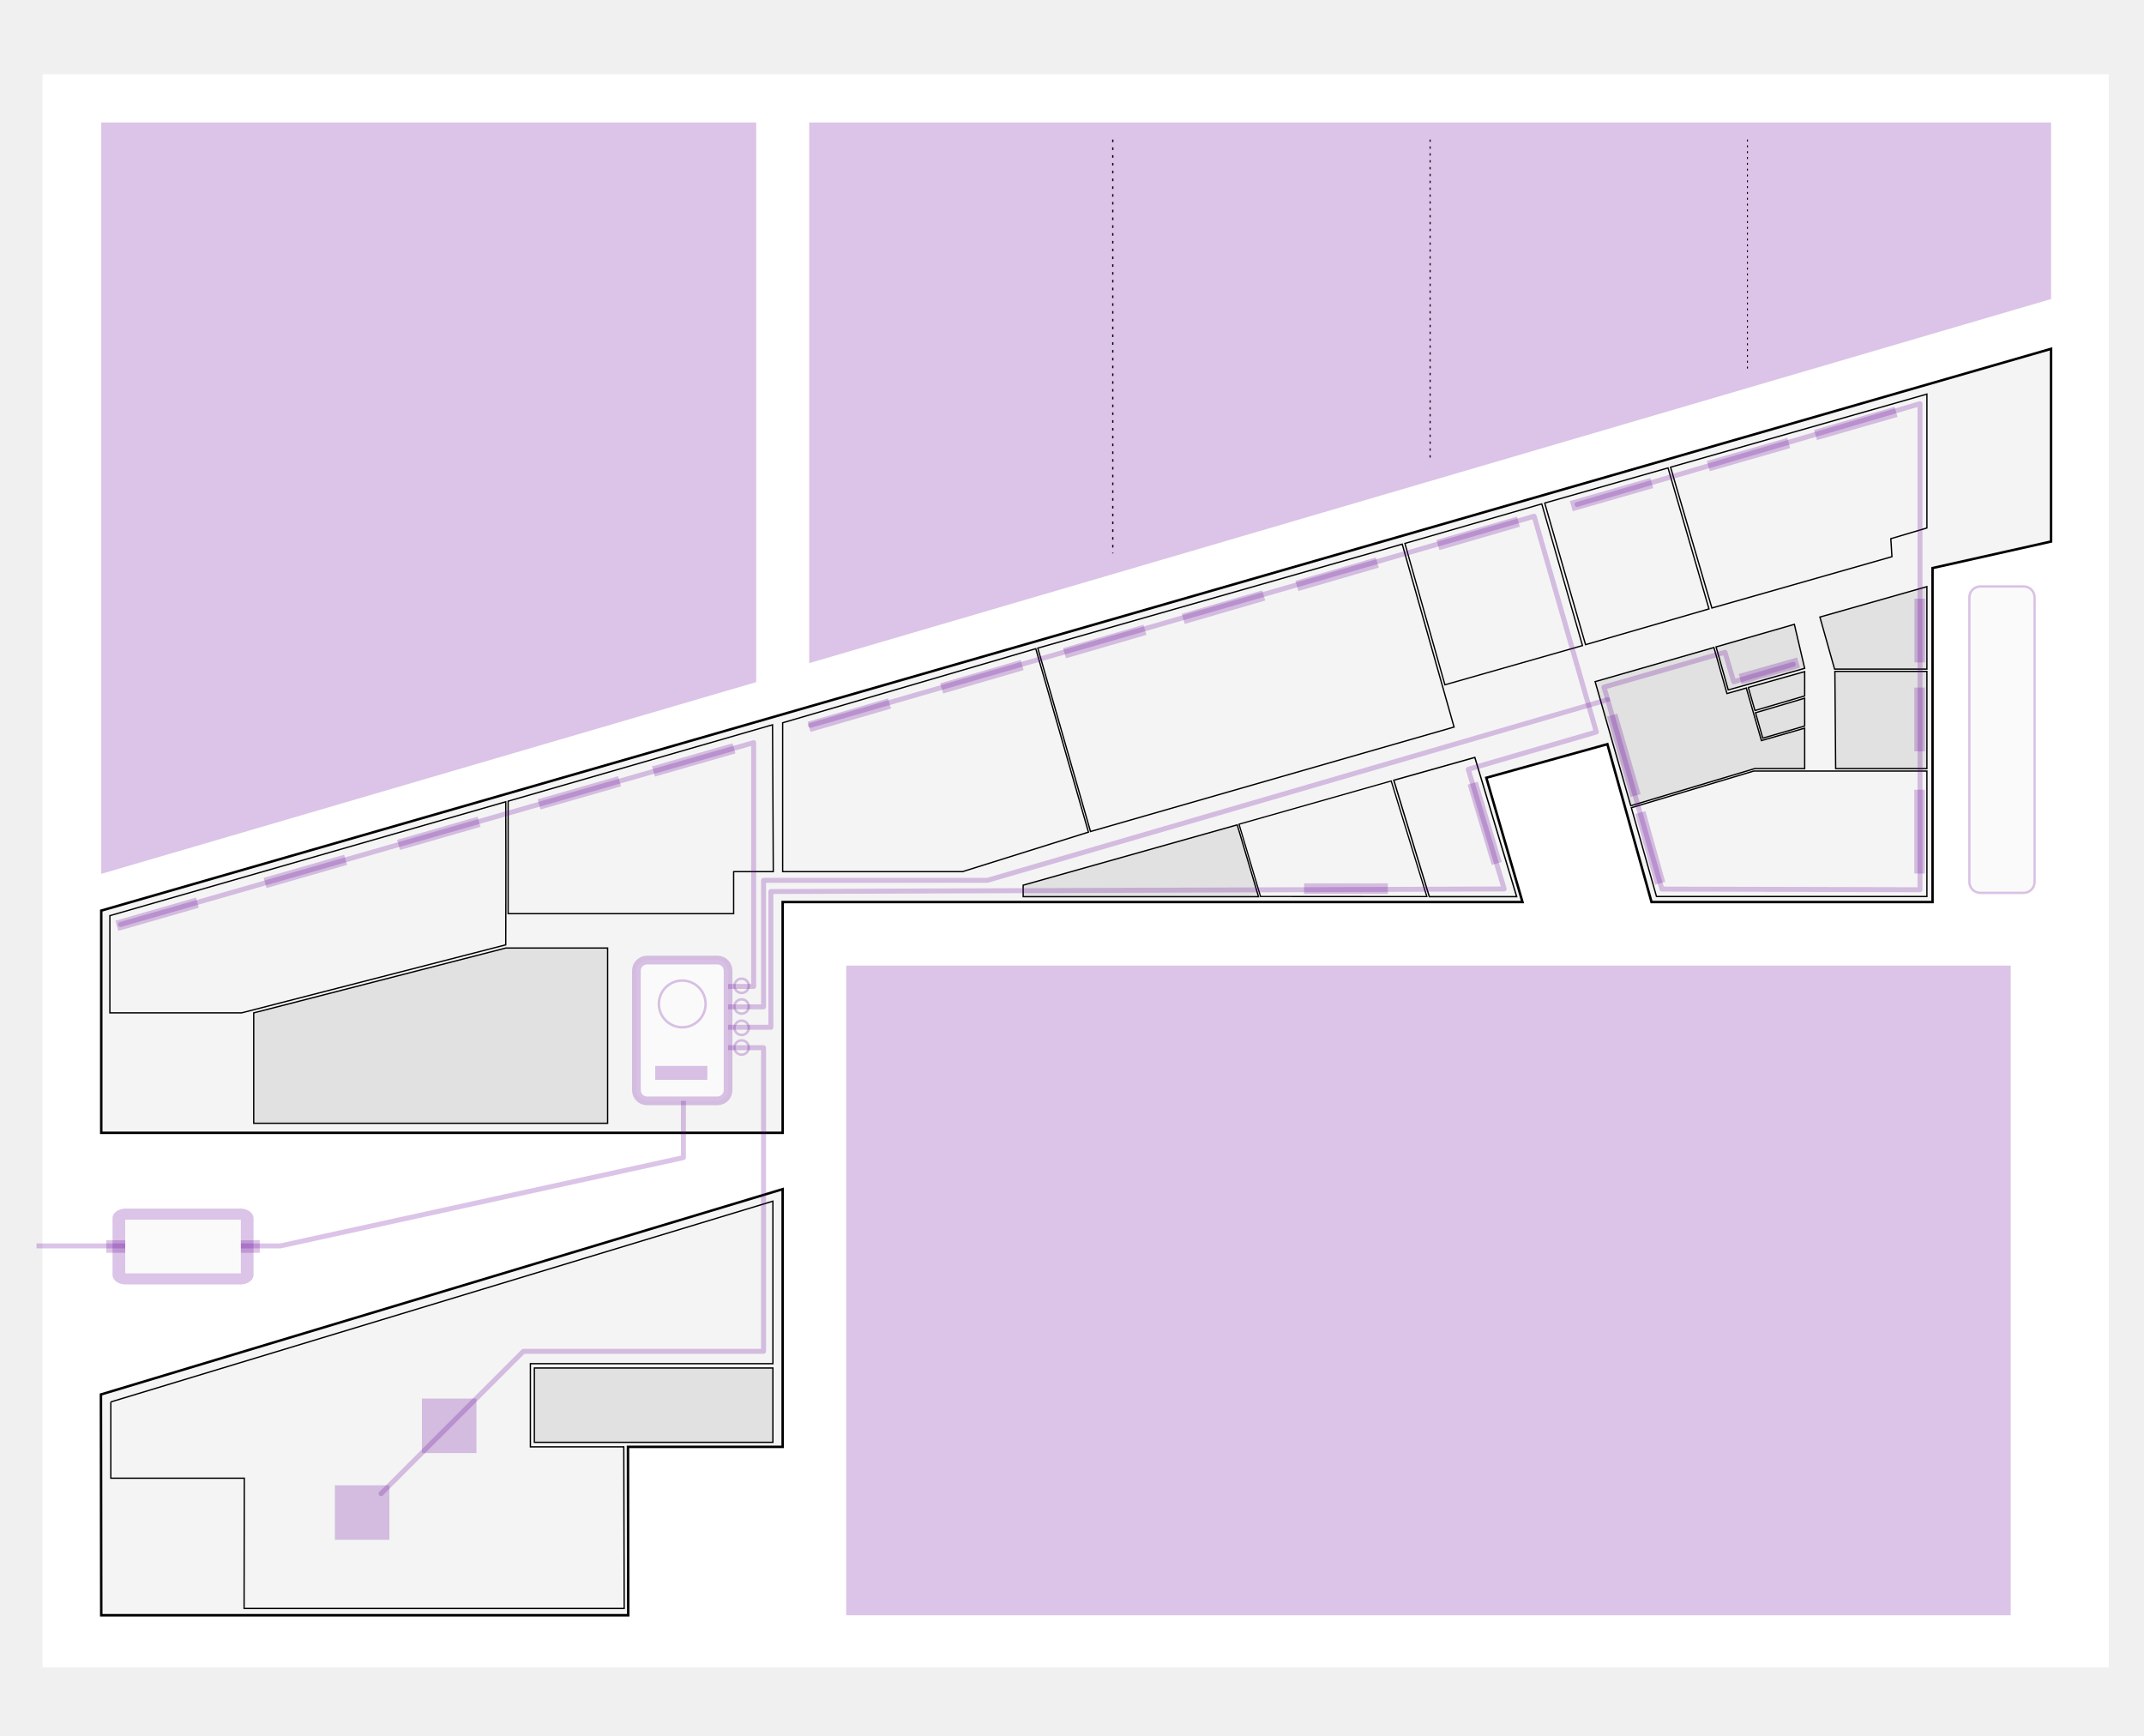
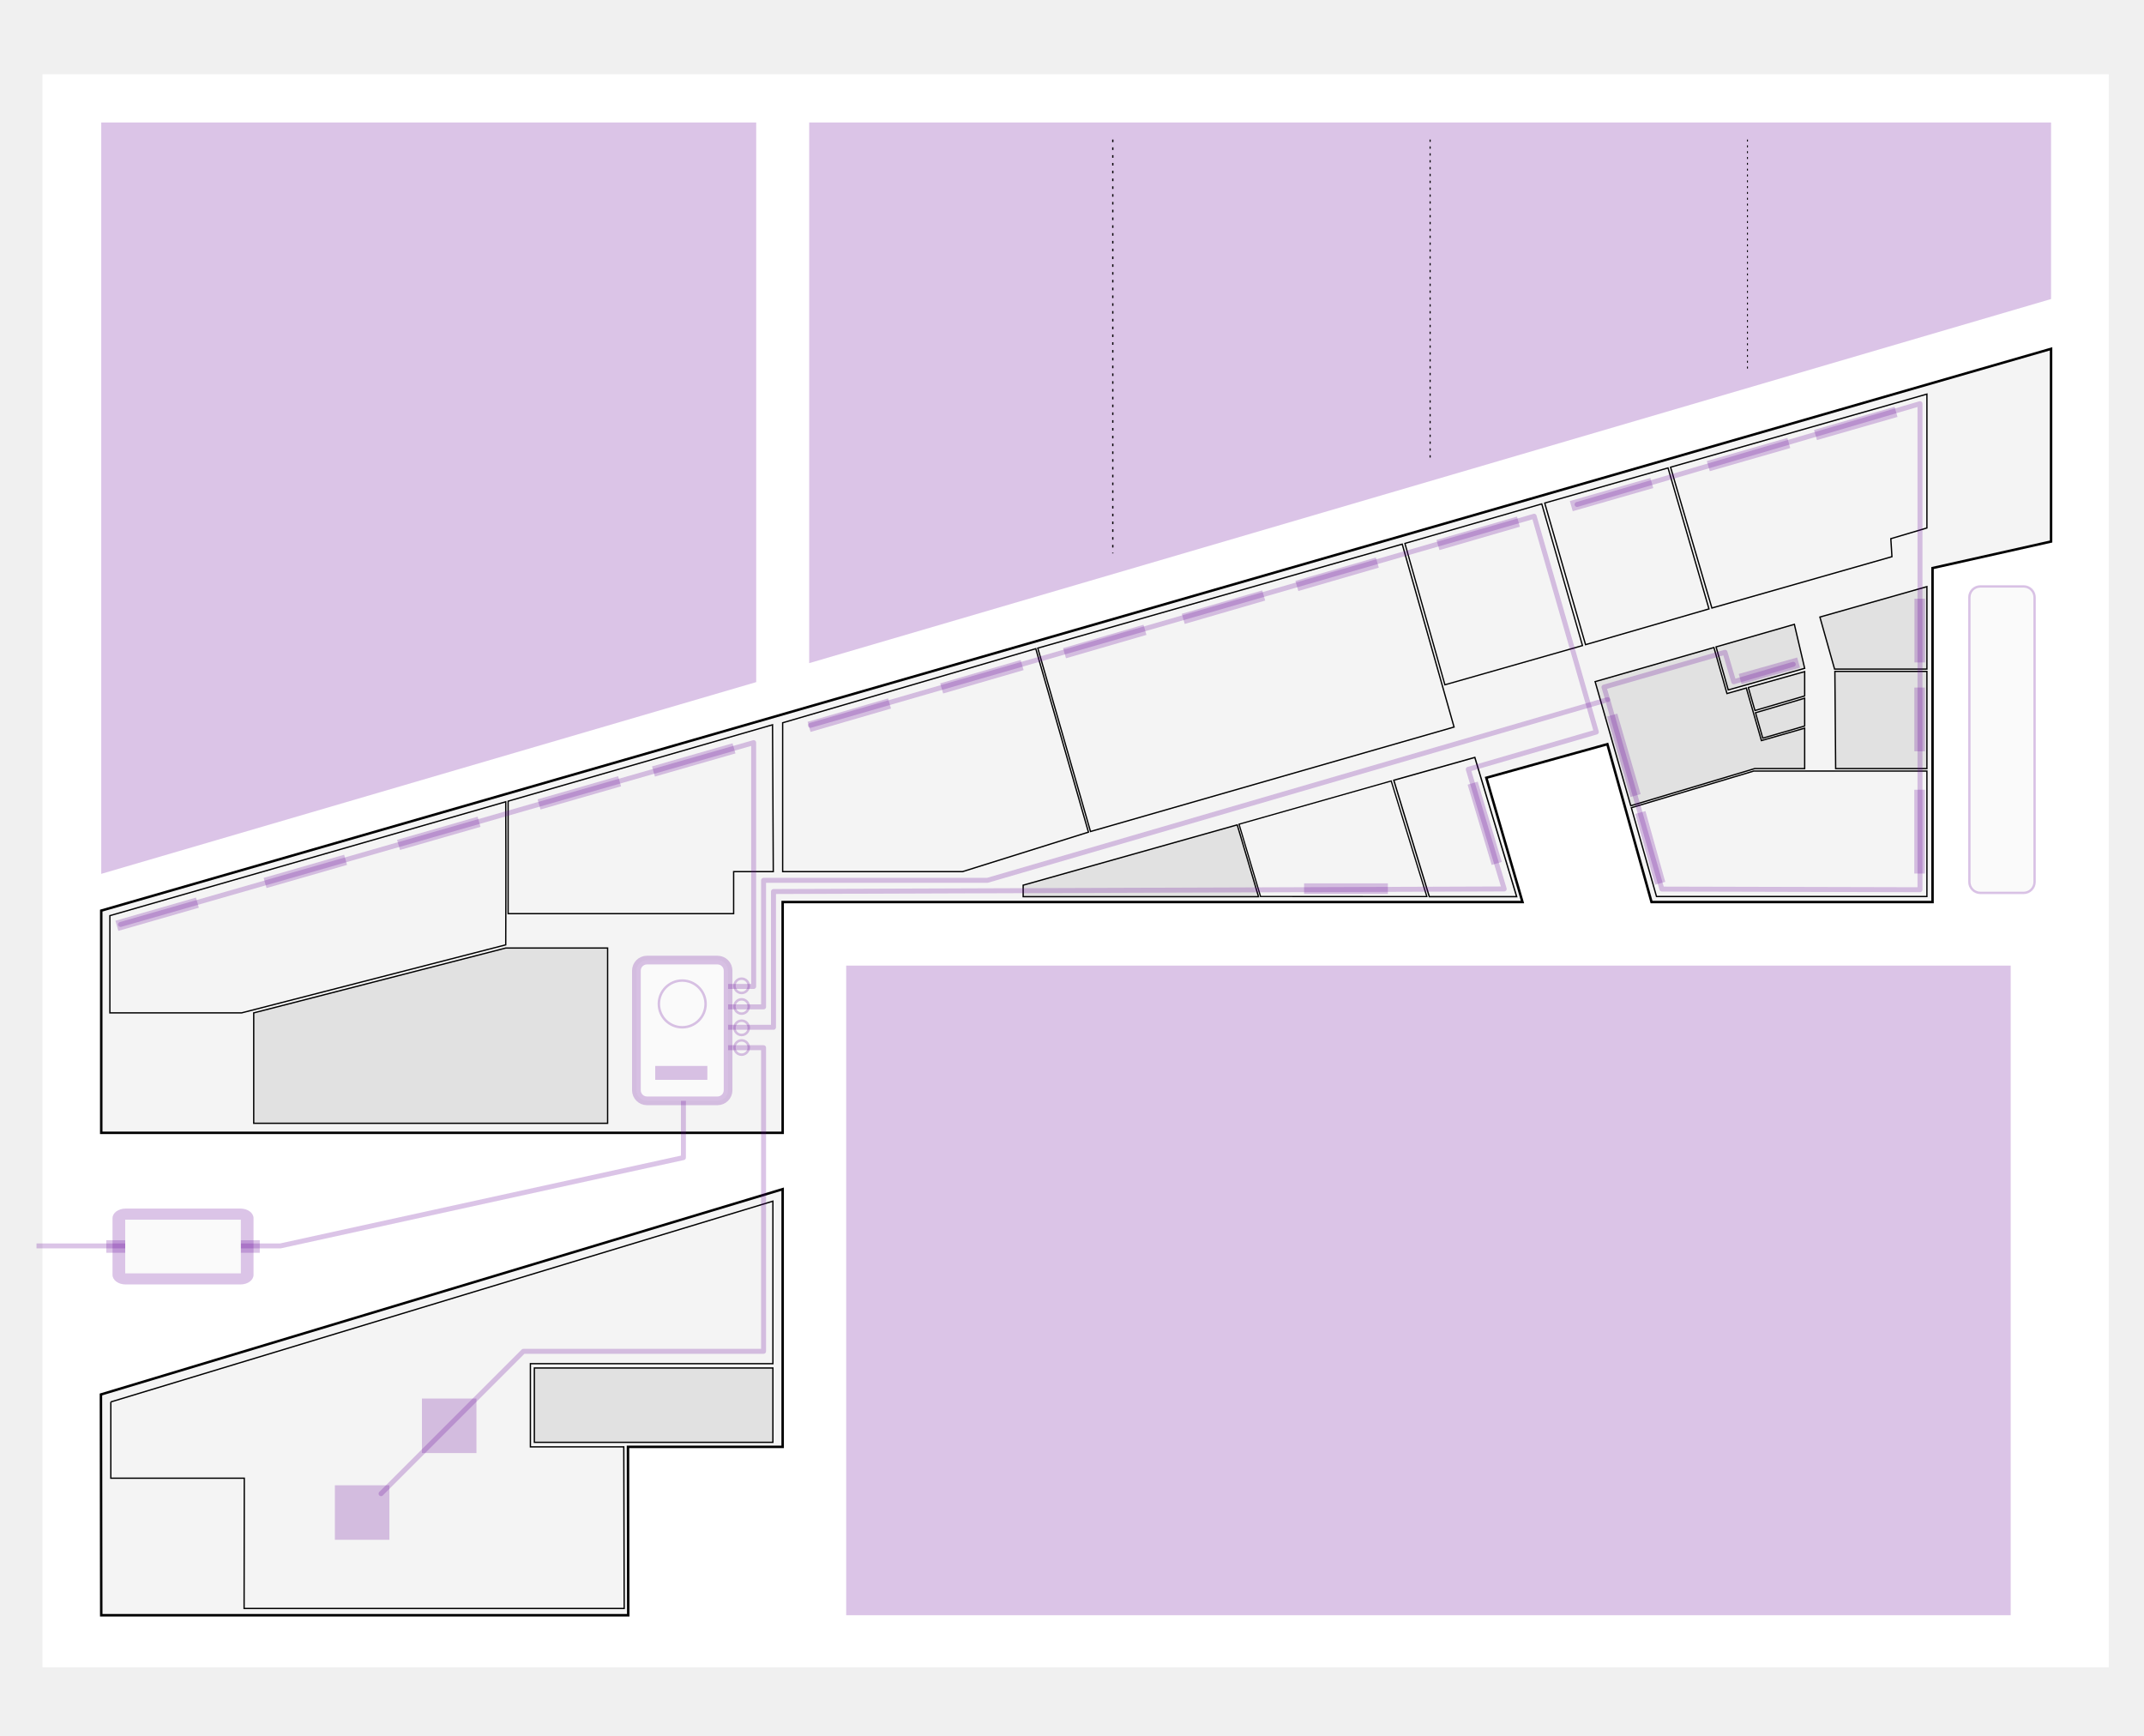
<svg xmlns="http://www.w3.org/2000/svg" width="432.435mm" height="350mm" viewBox="0 0 432.435 350" version="1.1" id="svg5">
  <defs id="defs2" />
  <g id="drawing" transform="translate(87.61958,-48.61679)" style="display:inline">
    <rect style="display:inline;opacity:1;fill:#ffffff;fill-opacity:1;stroke:none;stroke-width:0.47;stroke-linecap:butt;stroke-linejoin:round;stroke-miterlimit:4;stroke-dasharray:0.47, 3.759;stroke-dashoffset:0;stroke-opacity:1;stop-color:#000000" id="rect78717" width="416.761" height="321.272" x="-79.049" y="63.589" />
    <rect style="opacity:1;fill:#fafafa;fill-opacity:1;stroke:#660099;stroke-width:0.477;stroke-linecap:round;stroke-linejoin:round;stroke-miterlimit:4;stroke-dasharray:none;stroke-opacity:0.231;stop-color:#000000" id="rect4922" width="13.162" height="61.81" x="309.59" y="166.878" ry="2.213" />
    <path style="fill:#000000;fill-opacity:0.045;stroke:#000000;stroke-width:0.5;stroke-linecap:butt;stroke-linejoin:miter;stroke-miterlimit:4;stroke-dasharray:none;stroke-opacity:1" d="m -67.199,232.262 -2.6e-4,44.81 h 137.438 l 2.6e-4,-46.537 149.22,1.2e-4 -7.295,-25.065 24.417,-6.778 8.905,31.842 h 56.677 v -67.358 l 23.907,-5.349 v -38.862 z" id="envelope_emelet" />
    <path style="fill:#000000;fill-opacity:0.045;stroke:#000000;stroke-width:0.5;stroke-linecap:butt;stroke-linejoin:miter;stroke-miterlimit:4;stroke-dasharray:none;stroke-opacity:1" d="M -67.263,329.841 70.239,288.436 v 51.967 H 39.042 l 0.051,33.958 -106.292,-4e-4 z" id="envelope_foldszint" />
    <path style="fill:#660099;fill-opacity:0.231;stroke:none;stroke-width:0.265px;stroke-linecap:butt;stroke-linejoin:miter;stroke-opacity:1" d="M 75.588,182.353 V 73.313 l 250.482,-2.96e-4 v 35.611 z" id="path91226" class="clickthrough" />
    <path style="fill:#660099;fill-opacity:0.231;stroke:none;stroke-width:0.265px;stroke-linecap:butt;stroke-linejoin:miter;stroke-opacity:1" d="M 64.905,73.313 H -67.199 V 224.848 L 64.905,186.179 Z" id="path92253" class="clickthrough" />
    <rect style="display:inline;opacity:0;fill:#660099;fill-opacity:0.231;stroke:none;stroke-width:1.314;stroke-linecap:butt;stroke-linejoin:round;stroke-miterlimit:4;stroke-dasharray:none;stroke-dashoffset:0;stroke-opacity:0.231;stop-color:#000000" id="rect93623-7" width="58.473" height="31.883" x="267.598" y="73.312" />
    <rect style="display:inline;opacity:0;fill:#660099;fill-opacity:0.231;stroke:none;stroke-width:1.652;stroke-linecap:butt;stroke-linejoin:round;stroke-miterlimit:4;stroke-dasharray:none;stroke-dashoffset:0;stroke-opacity:0.231;stop-color:#000000" id="rect93623-9" width="58.473" height="50.375" x="203.594" y="73.313" />
    <rect style="display:inline;opacity:0;fill:#660099;fill-opacity:0.231;stroke:none;stroke-width:1.933;stroke-linecap:butt;stroke-linejoin:round;stroke-miterlimit:4;stroke-dasharray:none;stroke-dashoffset:0;stroke-opacity:0.231;stop-color:#000000" id="rect93623-6" width="58.473" height="68.96" x="139.591" y="73.313" />
    <rect style="opacity:0;fill:#660099;fill-opacity:0.231;stroke:none;stroke-width:2.178;stroke-linecap:butt;stroke-linejoin:round;stroke-miterlimit:4;stroke-dasharray:none;stroke-dashoffset:0;stroke-opacity:0.231;stop-color:#000000" id="rect93623" width="58.473" height="87.577" x="75.588" y="73.313" />
    <g id="g2723">
      <path style="display:inline;fill:none;stroke:#000000;stroke-width:0.262;stroke-linecap:butt;stroke-linejoin:miter;stroke-miterlimit:4;stroke-dasharray:0.524, 1.048;stroke-dashoffset:0;stroke-opacity:1" d="M 136.826,76.762 V 160.214" id="path942" />
      <path style="display:inline;fill:none;stroke:#000000;stroke-width:0.231;stroke-linecap:butt;stroke-linejoin:miter;stroke-miterlimit:4;stroke-dasharray:0.461, 0.923;stroke-dashoffset:0;stroke-opacity:1" d="M 200.829,76.762 V 141.429" id="path942-6" />
      <path style="display:inline;fill:none;stroke:#000000;stroke-width:0.196;stroke-linecap:butt;stroke-linejoin:miter;stroke-miterlimit:4;stroke-dasharray:0.391, 0.783;stroke-dashoffset:0;stroke-opacity:1" d="M 264.832,76.762 V 123.305" id="path942-6-3" />
    </g>
    <path style="display:inline;fill:#660099;fill-opacity:0.231;stroke:none;stroke-width:0.256;stroke-linecap:butt;stroke-linejoin:miter;stroke-miterlimit:4;stroke-dasharray:0.256, 3.074;stroke-dashoffset:0;stroke-opacity:1" d="M 317.927,243.35 H 83.054 v 131.012 H 317.927 Z" id="graph" />
    <rect style="display:inline;fill:#660099;fill-opacity:0.231;stroke:none;stroke-width:0.081;stroke-linecap:butt;stroke-linejoin:round;stroke-miterlimit:4;stroke-dasharray:none;stroke-dashoffset:0;stroke-opacity:1;stop-color:#000000" id="rect41701-4" width="30.954" height="2.526" x="-66.18" y="298.739" rx="0" ry="0" />
    <path style="fill:none;stroke:#660099;stroke-width:1;stroke-linecap:butt;stroke-linejoin:round;stroke-miterlimit:4;stroke-dasharray:none;stroke-opacity:0.231" d="m 50.221,268.504 v 13.569 l -81.292,17.807 h -49.188" id="path43866" />
    <rect style="display:inline;fill:#660099;fill-opacity:0.231;stroke:none;stroke-width:0.125;stroke-linecap:round;stroke-linejoin:round;stroke-miterlimit:4;stroke-dasharray:none;stroke-dashoffset:0;stroke-opacity:1;stop-color:#000000" id="rect14422-5" width="28.44" height="15.302" x="-64.923" y="292.351" rx="2.626" ry="1.935" />
    <rect style="display:inline;opacity:1;fill:#fafafa;fill-opacity:1;stroke:none;stroke-width:0.145;stroke-linecap:butt;stroke-linejoin:round;stroke-miterlimit:4;stroke-dasharray:none;stroke-dashoffset:0;stroke-opacity:1;stop-color:#000000" id="rect41701" width="23.323" height="10.824" x="-62.365" y="294.59" rx="0" ry="0" />
    <path style="fill:none;stroke:#000000;stroke-width:0.265px;stroke-linecap:butt;stroke-linejoin:miter;stroke-opacity:1" d="m 195.203,158.354 -73.506,20.969 10.633,36.986 73.328,-21.07 z" id="OktopuszKeramia" />
    <path style="fill:#000000;fill-opacity:0.08;stroke:#000000;stroke-width:0.265px;stroke-linecap:butt;stroke-linejoin:miter;stroke-opacity:1" d="m 161.923,214.966 -43.176,12.166 v 2.313 h 47.469 z" id="haromszogRaktar" />
    <path style="fill:#000000;fill-opacity:0.08;stroke:#000000;stroke-width:0.265px;stroke-linecap:butt;stroke-linejoin:miter;stroke-opacity:1" d="m 241.296,211.112 -7.188,-25.028 23.962,-6.881 2.633,9.284 3.902,-1.121 3.046,10.607 8.724,-2.507 v 8.156 h -10.085 z" id="GEP" />
    <path style="fill:#000000;fill-opacity:0.08;stroke:#000000;stroke-width:0.265px;stroke-linecap:butt;stroke-linejoin:miter;stroke-opacity:1" d="m 279.446,173.059 21.583,-6.136 v 16.636 h -18.623 z" id="kistargyalo" />
    <path style="fill:#000000;fill-opacity:0.08;stroke:#000000;stroke-width:0.265px;stroke-linecap:butt;stroke-linejoin:miter;stroke-opacity:1" d="m 301.029,184.014 1e-5,19.61 H 282.623 l -0.156,-19.61 z" id="OktopuszSzitaKismuhely" />
    <path style="fill:#000000;fill-opacity:0.08;stroke:#000000;stroke-width:0.265px;stroke-linecap:butt;stroke-linejoin:miter;stroke-opacity:1" d="m 276.375,184.059 -11.368,3.199 1.336,4.652 10.032,-2.944 z" id="wc1" />
    <path style="fill:#000000;fill-opacity:0.08;stroke:#000000;stroke-width:0.265px;stroke-linecap:butt;stroke-linejoin:miter;stroke-opacity:1" d="m 276.375,189.428 v 5.607 l -8.453,2.447 -1.461,-5.125 z" id="wc2" />
    <path style="fill:#000000;fill-opacity:0.08;stroke:#000000;stroke-width:0.265px;stroke-linecap:butt;stroke-linejoin:miter;stroke-opacity:1" d="m 274.295,174.526 -15.794,4.552 2.461,8.679 15.413,-4.358 z" id="wc3" />
    <path style="display:inline;fill:#000000;fill-opacity:0.08;stroke:#000000;stroke-width:0.265;stroke-linecap:butt;stroke-linejoin:miter;stroke-miterlimit:4;stroke-dasharray:none;stroke-opacity:1" d="m 34.934,239.808 -20.548,-4e-5 -50.832,13.076 v 22.269 l 71.38,-3.8e-4 z" id="pult" />
    <path style="display:inline;fill:#000000;fill-opacity:0.08;stroke:#000000;stroke-width:0.265px;stroke-linecap:butt;stroke-linejoin:miter;stroke-opacity:1" d="m 68.271,324.5 v 14.989 h -48.113 v -14.989 z" id="lenti_wc" />
    <g id="g912">
      <path style="display:inline;fill:none;stroke:#000000;stroke-width:0.265px;stroke-linecap:butt;stroke-linejoin:miter;stroke-opacity:1" d="m 249.325,142.838 8.335,28.402 36.318,-10.36 -0.228,-3.626 7.28,-2.161 v -26.997 z" id="Gólyafészek" />
      <path style="display:inline;fill:none;stroke:#000000;stroke-width:0.265px;stroke-linecap:butt;stroke-linejoin:miter;stroke-opacity:1" d="m 241.416,211.511 24.682,-7.397 h 34.931 v 25.306 h -54.54 z" id="Oktopusz" />
      <path style="display:inline;fill:none;stroke:#000000;stroke-width:0.263px;stroke-linecap:butt;stroke-linejoin:miter;stroke-opacity:1" d="m 223.944,150.065 24.872,-7.081 8.259,28.432 -24.897,7.212 z" id="PK" />
      <path style="display:inline;fill:none;stroke:#000000;stroke-width:0.259px;stroke-linecap:butt;stroke-linejoin:miter;stroke-opacity:1" d="m 223.348,150.241 -27.604,7.966 8.067,28.512 27.748,-7.909 z" id="SZGK" />
      <path style="display:inline;fill:none;stroke:#000000;stroke-width:0.275px;stroke-linecap:butt;stroke-linejoin:miter;stroke-opacity:1" d="m 193.501,205.969 16.345,-4.603 8.439,28.079 h -17.62 z" id="Gólyairoda" />
      <path style="display:inline;fill:none;stroke:#000000;stroke-width:0.247px;stroke-linecap:butt;stroke-linejoin:miter;stroke-opacity:1" d="m 192.982,206.118 -30.694,8.717 4.339,14.581 33.543,0.012 z" id="Lahmacun" />
      <path style="fill:none;stroke:#000000;stroke-width:0.265px;stroke-linecap:butt;stroke-linejoin:miter;stroke-opacity:1" d="m 121.291,179.439 10.624,36.995 -25.401,7.966 H 70.239 v -30.02 z" id="Mérce" />
      <path style="fill:none;stroke:#000000;stroke-width:0.265px;stroke-linecap:butt;stroke-linejoin:miter;stroke-opacity:1" d="m 68.346,224.399 -0.149,-29.618 -53.33,15.41 v 22.688 h 45.486 l 4.94e-4,-8.48 z" id="kisterem" />
      <path style="fill:none;stroke:#000000;stroke-width:0.265px;stroke-linecap:butt;stroke-linejoin:miter;stroke-opacity:1" d="m 14.385,210.313 -79.843,22.964 v 19.607 h 26.56 l 53.283,-13.721 c 0,0 0.062,-14.952 -1.64e-4,-28.849 z" id="vendégtér" />
      <path style="fill:none;stroke:#000000;stroke-width:0.265px;stroke-linecap:butt;stroke-linejoin:miter;stroke-opacity:1" d="m -65.267,331.342 133.538,-40.484 v 32.772 h -48.913 v 16.774 h 18.837 l 0.083,32.587 h -76.665 l 0.04,-26.26 h -26.92 v -15.388" id="Trafóház" />
    </g>
    <g id="g33836" transform="translate(-4.233333,4.233333)" class="clickthrough">
      <rect style="opacity:1;fill:#660099;fill-opacity:0.231;stroke:none;stroke-width:0.215;stroke-linecap:butt;stroke-linejoin:round;stroke-miterlimit:4;stroke-dasharray:none;stroke-dashoffset:0;stroke-opacity:0.231;stop-color:#000000" id="rect33730" width="10.995" height="10.995" x="-15.842" y="343.921" />
      <rect style="display:inline;fill:#660099;fill-opacity:0.231;stroke:none;stroke-width:0.215;stroke-linecap:butt;stroke-linejoin:round;stroke-miterlimit:4;stroke-dasharray:none;stroke-dashoffset:0;stroke-opacity:0.231;stop-color:#000000" id="rect33730-9" width="10.995" height="10.995" x="1.713" y="326.428" />
    </g>
    <g id="g33423" class="clickthrough">
      <rect style="display:inline;fill:#660099;fill-opacity:0.231;stroke:none;stroke-width:0.215;stroke-linecap:butt;stroke-linejoin:round;stroke-miterlimit:4;stroke-dasharray:none;stroke-dashoffset:0;stroke-opacity:0.231;stop-color:#000000" id="rect31216-2-3-52" width="16.898" height="2.128" x="-13.937" y="207.4" ry="0" transform="rotate(-16.0342)" />
      <rect style="display:inline;fill:#660099;fill-opacity:0.231;stroke:none;stroke-width:0.215;stroke-linecap:butt;stroke-linejoin:round;stroke-miterlimit:4;stroke-dasharray:none;stroke-dashoffset:0;stroke-opacity:0.231;stop-color:#000000" id="rect31216-2-3-9" width="16.898" height="2.128" x="-37.952" y="207.406" ry="0" transform="rotate(-16.0342)" />
      <rect style="display:inline;fill:#660099;fill-opacity:0.231;stroke:none;stroke-width:0.215;stroke-linecap:butt;stroke-linejoin:round;stroke-miterlimit:4;stroke-dasharray:none;stroke-dashoffset:0;stroke-opacity:0.231;stop-color:#000000" id="rect31216-2-3-52-2" width="16.898" height="2.128" x="-67.448" y="207.428" ry="0" transform="rotate(-16.0342)" />
      <rect style="display:inline;fill:#660099;fill-opacity:0.231;stroke:none;stroke-width:0.215;stroke-linecap:butt;stroke-linejoin:round;stroke-miterlimit:4;stroke-dasharray:none;stroke-dashoffset:0;stroke-opacity:0.231;stop-color:#000000" id="rect31216-2-3-9-4" width="16.898" height="2.128" x="-95.438" y="207.37" ry="0" transform="rotate(-16.0342)" />
      <rect style="display:inline;fill:#660099;fill-opacity:0.231;stroke:none;stroke-width:0.215;stroke-linecap:butt;stroke-linejoin:round;stroke-miterlimit:4;stroke-dasharray:none;stroke-dashoffset:0;stroke-opacity:0.231;stop-color:#000000" id="rect31216-2-3-9-7" width="16.898" height="2.128" x="-126.548" y="207.414" ry="0" transform="rotate(-16.0342)" />
    </g>
    <g id="g33266" class="clickthrough" style="display:inline">
      <rect style="display:inline;fill:#660099;fill-opacity:0.231;stroke:none;stroke-width:0.202;stroke-linecap:butt;stroke-linejoin:round;stroke-miterlimit:4;stroke-dasharray:none;stroke-dashoffset:0;stroke-opacity:0.231;stop-color:#000000" id="rect31216-5" width="14.824" height="2.128" x="270.131" y="-178.086" ry="0" transform="rotate(74.37511)" />
      <rect style="display:inline;fill:#660099;fill-opacity:0.231;stroke:none;stroke-width:0.215;stroke-linecap:butt;stroke-linejoin:round;stroke-miterlimit:4;stroke-dasharray:none;stroke-dashoffset:0;stroke-opacity:0.231;stop-color:#000000" id="rect31216-2" width="16.898" height="2.128" x="207.881" y="-300.616" ry="0" transform="rotate(90)" />
      <rect style="display:inline;fill:#660099;fill-opacity:0.231;stroke:none;stroke-width:0.215;stroke-linecap:butt;stroke-linejoin:round;stroke-miterlimit:4;stroke-dasharray:none;stroke-dashoffset:0;stroke-opacity:0.231;stop-color:#000000" id="rect31216-2-3" width="16.898" height="2.128" x="230.066" y="206.916" ry="0" transform="rotate(-16.0342)" />
      <rect style="display:inline;fill:#660099;fill-opacity:0.231;stroke:none;stroke-width:0.215;stroke-linecap:butt;stroke-linejoin:round;stroke-miterlimit:4;stroke-dasharray:none;stroke-dashoffset:0;stroke-opacity:0.231;stop-color:#000000" id="rect31216-2-3-5" width="16.898" height="2.128" x="207.547" y="206.973" ry="0" transform="rotate(-16.0342)" />
      <rect style="display:inline;fill:#660099;fill-opacity:0.231;stroke:none;stroke-width:0.183;stroke-linecap:butt;stroke-linejoin:round;stroke-miterlimit:4;stroke-dasharray:none;stroke-dashoffset:0;stroke-opacity:0.231;stop-color:#000000" id="rect31216-2-3-5-6" width="12.244" height="2.128" x="203.242" y="248.944" ry="0" transform="matrix(0.9625472,-0.2711142,0.2709199,0.9626019,0,0)" />
      <rect style="display:inline;fill:#660099;fill-opacity:0.231;stroke:none;stroke-width:0.215;stroke-linecap:butt;stroke-linejoin:round;stroke-miterlimit:4;stroke-dasharray:none;stroke-dashoffset:0;stroke-opacity:0.231;stop-color:#000000" id="rect31216-2-3-6" width="16.898" height="2.128" x="178.761" y="207.098" ry="0" transform="rotate(-16.0342)" />
      <rect style="display:inline;fill:#660099;fill-opacity:0.231;stroke:none;stroke-width:0.215;stroke-linecap:butt;stroke-linejoin:round;stroke-miterlimit:4;stroke-dasharray:none;stroke-dashoffset:0;stroke-opacity:0.231;stop-color:#000000" id="rect31216-1-8-1" width="16.898" height="2.128" x="251.416" y="-175.436" ry="0" transform="rotate(73.80998)" />
      <rect style="display:inline;fill:#660099;fill-opacity:0.231;stroke:none;stroke-width:0.188;stroke-linecap:butt;stroke-linejoin:round;stroke-miterlimit:4;stroke-dasharray:none;stroke-dashoffset:0;stroke-opacity:0.231;stop-color:#000000" id="rect31216-2-1" width="12.853" height="2.128" x="169.357" y="-300.649" ry="0" transform="rotate(90)" />
      <rect style="display:inline;fill:#660099;fill-opacity:0.231;stroke:none;stroke-width:0.188;stroke-linecap:butt;stroke-linejoin:round;stroke-miterlimit:4;stroke-dasharray:none;stroke-dashoffset:0;stroke-opacity:0.231;stop-color:#000000" id="rect31216-2-1-2" width="12.853" height="2.128" x="187.281" y="-300.629" ry="0" transform="rotate(90)" />
    </g>
    <g id="g32196" class="clickthrough">
      <rect style="opacity:1;fill:#660099;fill-opacity:0.231;stroke:none;stroke-width:0.215;stroke-linecap:butt;stroke-linejoin:round;stroke-miterlimit:4;stroke-dasharray:none;stroke-dashoffset:0;stroke-opacity:0.231;stop-color:#000000" id="rect31216" width="16.898" height="2.128" x="175.411" y="226.764" ry="0" />
      <rect style="display:inline;fill:#660099;fill-opacity:0.231;stroke:none;stroke-width:0.215;stroke-linecap:butt;stroke-linejoin:round;stroke-miterlimit:4;stroke-dasharray:none;stroke-dashoffset:0;stroke-opacity:0.231;stop-color:#000000" id="rect31216-1" width="16.898" height="2.128" x="257.954" y="-142.417" ry="0" transform="rotate(73.32834)" />
      <rect style="display:inline;fill:#660099;fill-opacity:0.231;stroke:none;stroke-width:0.215;stroke-linecap:butt;stroke-linejoin:round;stroke-miterlimit:4;stroke-dasharray:none;stroke-dashoffset:0;stroke-opacity:0.231;stop-color:#000000" id="rect31216-1-8" width="16.898" height="2.128" x="150.182" y="207.619" ry="0" transform="rotate(-16.19002)" />
      <rect style="display:inline;fill:#660099;fill-opacity:0.231;stroke:none;stroke-width:0.215;stroke-linecap:butt;stroke-linejoin:round;stroke-miterlimit:4;stroke-dasharray:none;stroke-dashoffset:0;stroke-opacity:0.231;stop-color:#000000" id="rect31216-1-8-0" width="16.898" height="2.128" x="45.991" y="207.478" ry="0" transform="rotate(-16.19002)" />
      <rect style="display:inline;fill:#660099;fill-opacity:0.231;stroke:none;stroke-width:0.215;stroke-linecap:butt;stroke-linejoin:round;stroke-miterlimit:4;stroke-dasharray:none;stroke-dashoffset:0;stroke-opacity:0.231;stop-color:#000000" id="rect31216-1-8-05" width="16.898" height="2.128" x="18.144" y="207.467" ry="0" transform="rotate(-16.19002)" />
    </g>
    <g id="g900">
      <rect style="display:inline;fill:#660099;fill-opacity:0.231;stroke:none;stroke-width:0.215;stroke-linecap:butt;stroke-linejoin:round;stroke-miterlimit:4;stroke-dasharray:none;stroke-dashoffset:0;stroke-opacity:0.231;stop-color:#000000" id="rect31216-1-8-05-1" width="16.898" height="2.128" x="71.765" y="207.564" ry="0" transform="rotate(-16.19002)" />
      <rect style="display:inline;fill:#660099;fill-opacity:0.231;stroke:none;stroke-width:0.215;stroke-linecap:butt;stroke-linejoin:round;stroke-miterlimit:4;stroke-dasharray:none;stroke-dashoffset:0;stroke-opacity:0.231;stop-color:#000000" id="rect31216-1-8-05-8" width="16.898" height="2.128" x="96.692" y="207.593" ry="0" transform="rotate(-16.19002)" />
      <rect style="display:inline;fill:#660099;fill-opacity:0.231;stroke:none;stroke-width:0.215;stroke-linecap:butt;stroke-linejoin:round;stroke-miterlimit:4;stroke-dasharray:none;stroke-dashoffset:0;stroke-opacity:0.231;stop-color:#000000" id="rect31216-1-8-05-8-2" width="16.898" height="2.128" x="120.553" y="207.607" ry="0" transform="rotate(-16.19002)" />
    </g>
    <path style="fill:none;stroke:#660099;stroke-width:1;stroke-linecap:round;stroke-linejoin:round;stroke-miterlimit:4;stroke-dasharray:none;stroke-opacity:0.231" d="m 46.68,259.908 19.71,-4.1e-4 v 8.769 52.461 l -48.441,4.1e-4 -28.707,28.707" id="path7279" class="clickthrough" />
-     <path style="fill:none;stroke:#660099;stroke-width:1;stroke-linecap:round;stroke-linejoin:round;stroke-miterlimit:4;stroke-dasharray:none;stroke-opacity:0.231" d="m 47.185,255.792 20.676,-3.3e-4 1.87e-4,-27.381 147.911,-0.518 -7.251,-24.131 25.833,-7.518 -12.543,-43.514 -145.963,42.17" id="path6020" class="clickthrough" />
+     <path style="fill:none;stroke:#660099;stroke-width:1;stroke-linecap:round;stroke-linejoin:round;stroke-miterlimit:4;stroke-dasharray:none;stroke-opacity:0.231" d="m 47.185,255.792 21.205,-3.3e-4 1.87e-4,-27.381 147.382,-0.518 -7.251,-24.131 25.833,-7.518 -12.543,-43.514 -145.963,42.17" id="path6020" class="clickthrough" />
    <path style="fill:none;stroke:#660099;stroke-width:1;stroke-linecap:round;stroke-linejoin:round;stroke-miterlimit:4;stroke-dasharray:none;stroke-opacity:0.231" d="m 46.68,247.558 17.71,-7e-5 V 198.381 l -127.688,36.669" id="path6552" class="clickthrough" />
    <path style="fill:none;stroke:#660099;stroke-width:1;stroke-linecap:round;stroke-linejoin:round;stroke-miterlimit:4;stroke-dasharray:none;stroke-opacity:0.231" d="m 236.637,189.714 -0.745,-2.527 24.416,-7.023 1.757,5.943 12.006,-3.52" id="path1049" />
    <path style="fill:none;stroke:#660099;stroke-width:1;stroke-linecap:round;stroke-linejoin:round;stroke-miterlimit:4;stroke-dasharray:none;stroke-opacity:0.231" d="M 47.714,251.675 H 66.39 l 1.67e-4,-25.523 h 45.138 l 125.109,-36.438 10.936,38.204 52.058,0.129 v -98.02 l -69.163,20.327" id="path5000" class="clickthrough" />
    <rect style="opacity:1;fill:#fafafa;fill-opacity:1;stroke:#660099;stroke-width:1.755;stroke-linecap:round;stroke-linejoin:round;stroke-miterlimit:4;stroke-dasharray:none;stroke-dashoffset:0;stroke-opacity:0.231;stop-color:#000000" id="rect14620" width="18.49" height="28.387" x="40.739" y="242.236" ry="2.14" />
    <rect style="opacity:1;fill:#660099;fill-opacity:0.231;stroke:none;stroke-width:0.204;stroke-linecap:round;stroke-linejoin:round;stroke-miterlimit:4;stroke-dasharray:none;stroke-dashoffset:0;stroke-opacity:0.79;stop-color:#000000" id="rect14422" width="10.515" height="2.803" x="44.536" y="263.584" class="clickthrough" />
    <circle style="display:inline;fill:none;fill-opacity:0.231;stroke:#660099;stroke-width:0.5;stroke-linecap:butt;stroke-linejoin:round;stroke-miterlimit:4;stroke-dasharray:none;stroke-dashoffset:0;stroke-opacity:0.231;stop-color:#000000" id="path79704-9" cx="49.984" cy="251.079" r="4.713" class="clickthrough" />
    <circle style="opacity:1;fill:none;fill-opacity:0.231;stroke:#660099;stroke-width:0.5;stroke-linecap:butt;stroke-linejoin:round;stroke-miterlimit:4;stroke-dasharray:none;stroke-dashoffset:0;stroke-opacity:0.231;stop-color:#000000" id="path79704" cx="61.961" cy="247.427" r="1.444" />
    <circle style="display:inline;fill:none;fill-opacity:0.231;stroke:#660099;stroke-width:0.5;stroke-linecap:butt;stroke-linejoin:round;stroke-miterlimit:4;stroke-dasharray:none;stroke-dashoffset:0;stroke-opacity:0.231;stop-color:#000000" id="path79704-7" cx="61.961" cy="259.873" r="1.444" />
    <circle style="display:inline;fill:none;fill-opacity:0.231;stroke:#660099;stroke-width:0.5;stroke-linecap:butt;stroke-linejoin:round;stroke-miterlimit:4;stroke-dasharray:none;stroke-dashoffset:0;stroke-opacity:0.231;stop-color:#000000" id="path79704-2" cx="61.961" cy="255.897" r="1.444" />
    <circle style="display:inline;fill:none;fill-opacity:0.231;stroke:#660099;stroke-width:0.5;stroke-linecap:butt;stroke-linejoin:round;stroke-miterlimit:4;stroke-dasharray:none;stroke-dashoffset:0;stroke-opacity:0.231;stop-color:#000000" id="path79704-8" cx="61.961" cy="251.594" r="1.444" />
    <path style="fill:none;fill-opacity:0.281;stroke:none;stroke-width:0.265;stroke-linecap:butt;stroke-linejoin:miter;stroke-miterlimit:4;stroke-dasharray:0.265, 3.18;stroke-dashoffset:0;stroke-opacity:1" d="M 15.84,241.412 H 66.448 v 31.712 H 15.84 Z" id="control" />
  </g>
</svg>
